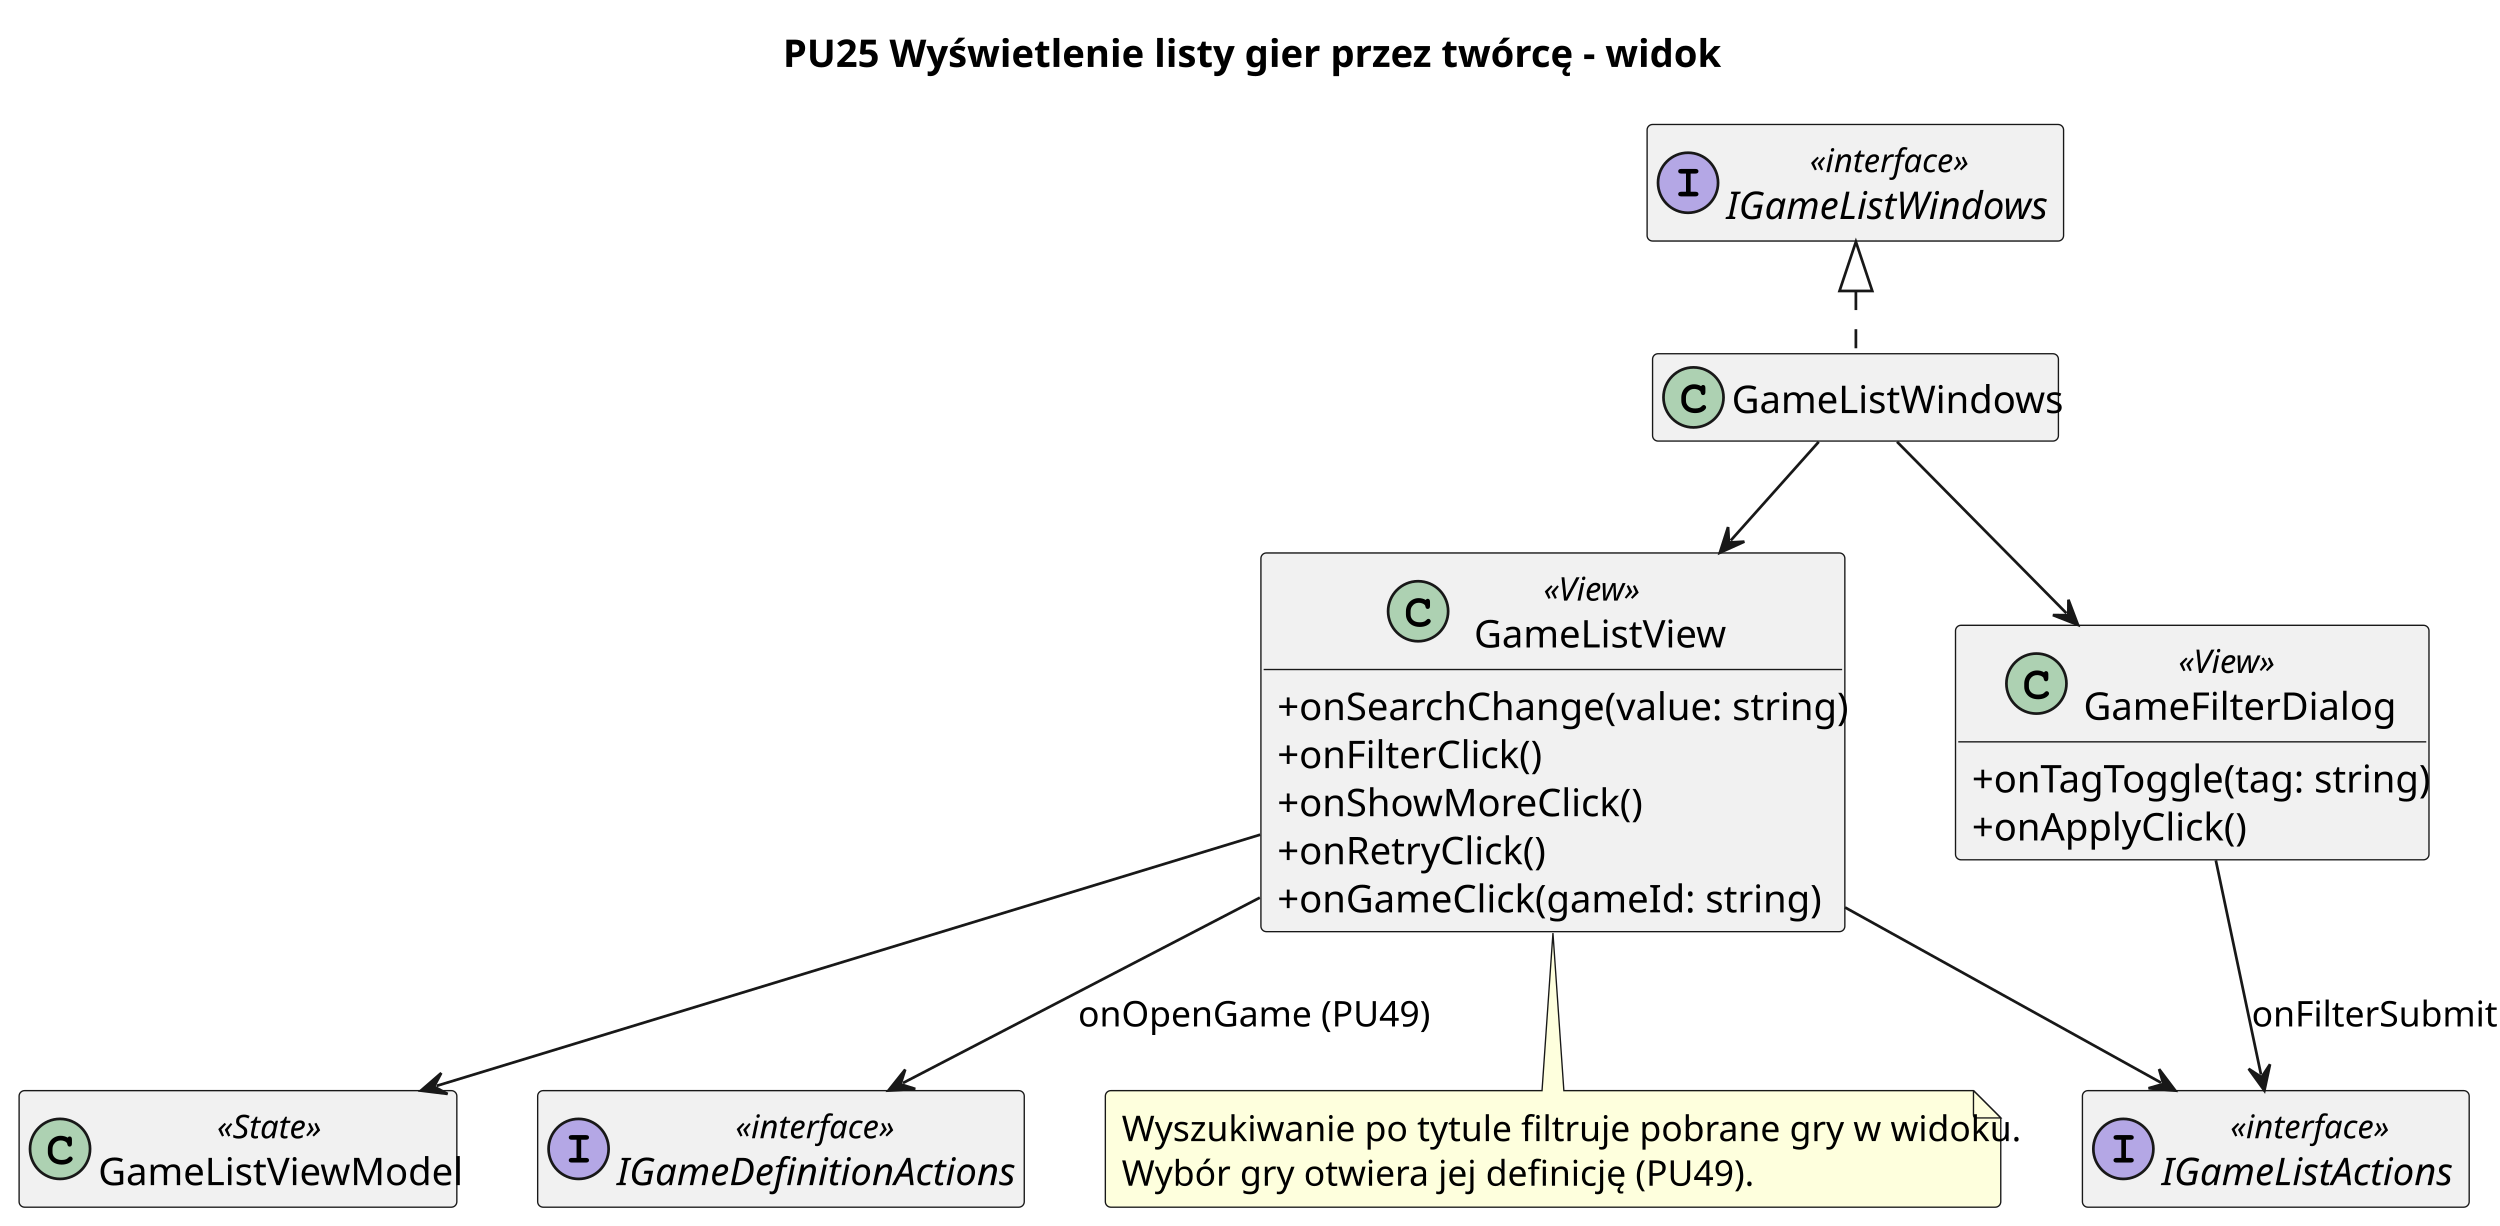
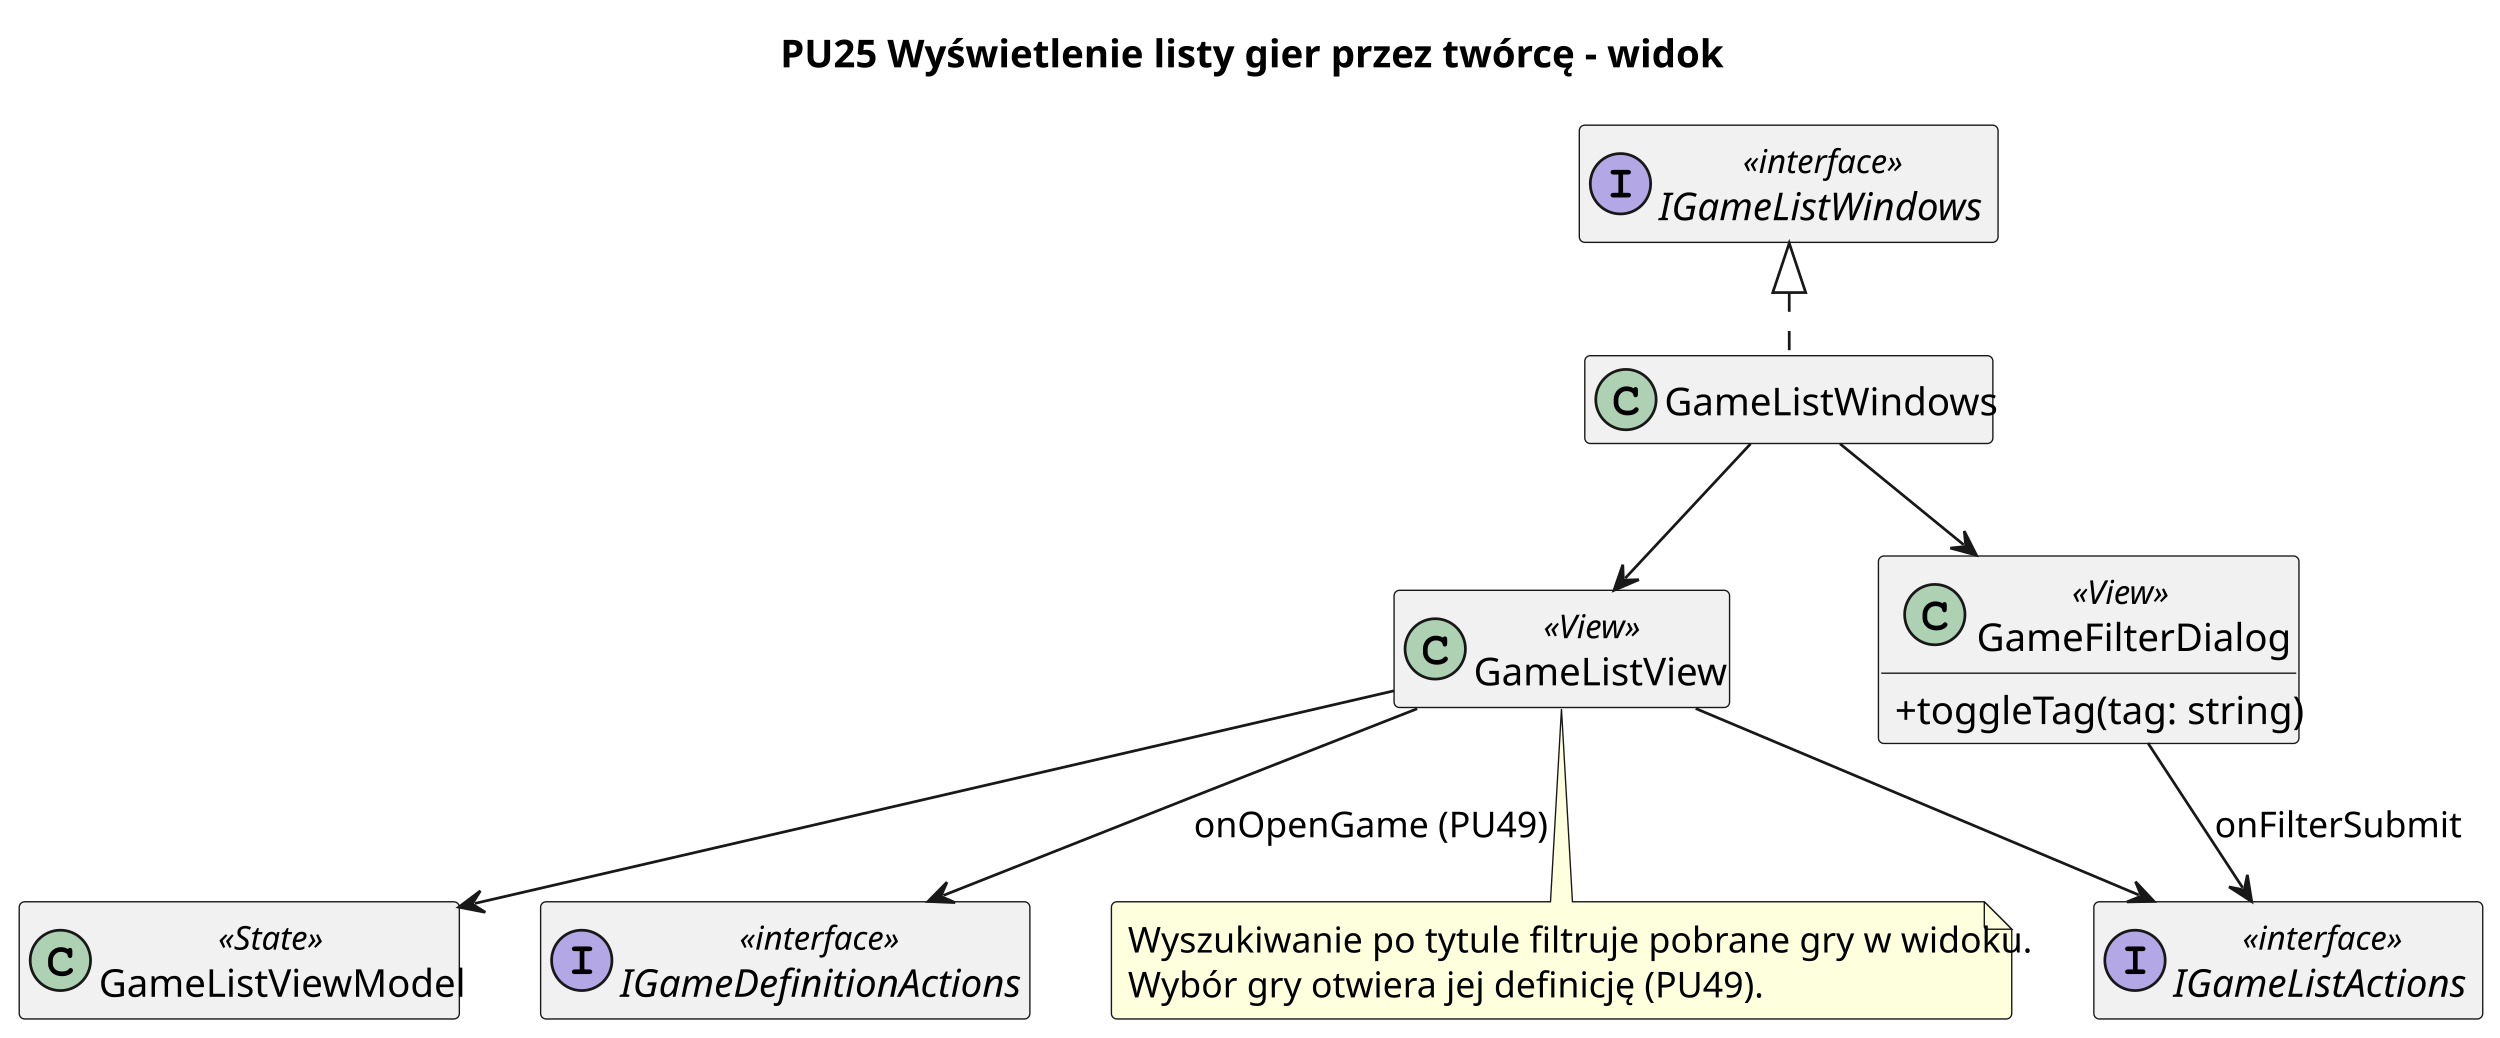
- <svg xmlns="http://www.w3.org/2000/svg" contentStyleType="text/css" data-diagram-type="CLASS" height="449px" preserveAspectRatio="none" style="width:916px;height:449px;background:#FFFFFF;" version="1.1" viewBox="0 0 916 449" width="916px" zoomAndPan="magnify">
+ <svg xmlns="http://www.w3.org/2000/svg" contentStyleType="text/css" data-diagram-type="CLASS" height="378px" preserveAspectRatio="none" style="width:911px;height:378px;background:#FFFFFF;" version="1.1" viewBox="0 0 911 378" width="911px" zoomAndPan="magnify">
  <defs />
  <g>
    <g class="title" data-source-line="13">
-       <text fill="#000000" font-family="sans-serif" font-size="14" font-weight="bold" lengthAdjust="spacing" textLength="329.096" x="286.856" y="24.533">PU25 Wyświetlenie listy gier przez twórcę - widok</text>
+       <text fill="#000000" font-family="sans-serif" font-size="14" font-weight="bold" lengthAdjust="spacing" textLength="329.096" x="284.307" y="24.533">PU25 Wyświetlenie listy gier przez twórcę - widok</text>
    </g>
    <g class="entity" data-qualified-name="GameListView" data-source-line="15" id="ent0002">
-       <rect fill="#F1F1F1" height="138.75" rx="2" ry="2" style="stroke:#181818;stroke-width:0.5;" width="213.954" x="462" y="202.609" />
-       <ellipse cx="519.6" cy="223.961" fill="#ADD1B2" rx="11" ry="11" style="stroke:#181818;stroke-width:1;" />
-       <path d="M522.365,219.836 Q522.521,219.617 522.709,219.508 Q522.896,219.398 523.115,219.398 Q523.49,219.398 523.725,219.664 Q523.959,219.914 523.959,220.523 L523.959,221.977 Q523.959,222.586 523.725,222.852 Q523.49,223.117 523.115,223.117 Q522.771,223.117 522.568,222.914 Q522.365,222.727 522.256,222.211 Q522.209,221.852 522.021,221.664 Q521.693,221.289 521.084,221.07 Q520.475,220.852 519.85,220.852 Q519.084,220.852 518.443,221.18 Q517.818,221.508 517.318,222.258 Q516.834,223.008 516.834,224.039 L516.834,225.133 Q516.834,226.367 517.725,227.195 Q518.615,228.008 520.209,228.008 Q521.146,228.008 521.803,227.758 Q522.193,227.602 522.615,227.164 Q522.881,226.898 523.021,226.82 Q523.178,226.742 523.381,226.742 Q523.709,226.742 523.959,227.008 Q524.225,227.258 524.225,227.602 Q524.225,227.945 523.881,228.352 Q523.381,228.93 522.584,229.258 Q521.506,229.711 520.209,229.711 Q518.693,229.711 517.49,229.086 Q516.506,228.586 515.818,227.523 Q515.131,226.445 515.131,225.164 L515.131,224.008 Q515.131,222.68 515.74,221.539 Q516.365,220.383 517.459,219.773 Q518.553,219.148 519.787,219.148 Q520.521,219.148 521.162,219.32 Q521.818,219.477 522.365,219.836 Z " fill="#000000" />
-       <text fill="#000000" font-family="sans-serif" font-size="12" font-style="italic" lengthAdjust="spacing" textLength="39.357" x="565.548" y="220.066">«View»</text>
-       <text fill="#000000" font-family="sans-serif" font-size="14" lengthAdjust="spacing" textLength="90.255" x="540.1" y="237.236">GameListView</text>
-       <line style="stroke:#181818;stroke-width:0.5;" x1="463" x2="674.954" y1="245.312" y2="245.312" />
-       <text fill="#000000" font-family="sans-serif" font-size="14" lengthAdjust="spacing" textLength="201.954" x="468" y="263.846">+onSearchChange(value: string)</text>
-       <text fill="#000000" font-family="sans-serif" font-size="14" lengthAdjust="spacing" textLength="94.514" x="468" y="281.455">+onFilterClick()</text>
-       <text fill="#000000" font-family="sans-serif" font-size="14" lengthAdjust="spacing" textLength="130.32" x="468" y="299.065">+onShowMoreClick()</text>
-       <text fill="#000000" font-family="sans-serif" font-size="14" lengthAdjust="spacing" textLength="96.852" x="468" y="316.674">+onRetryClick()</text>
-       <text fill="#000000" font-family="sans-serif" font-size="14" lengthAdjust="spacing" textLength="190.237" x="468" y="334.283">+onGameClick(gameId: string)</text>
+       <rect fill="#F1F1F1" height="42.703" rx="2" ry="2" style="stroke:#181818;stroke-width:0.5;" width="122.255" x="508" y="215.109" />
+       <ellipse cx="523" cy="236.461" fill="#ADD1B2" rx="11" ry="11" style="stroke:#181818;stroke-width:1;" />
+       <path d="M525.766,232.336 Q525.922,232.117 526.109,232.008 Q526.297,231.898 526.516,231.898 Q526.891,231.898 527.125,232.164 Q527.359,232.414 527.359,233.023 L527.359,234.477 Q527.359,235.086 527.125,235.352 Q526.891,235.617 526.516,235.617 Q526.172,235.617 525.969,235.414 Q525.766,235.227 525.656,234.711 Q525.609,234.352 525.422,234.164 Q525.094,233.789 524.484,233.57 Q523.875,233.352 523.25,233.352 Q522.484,233.352 521.844,233.68 Q521.219,234.008 520.719,234.758 Q520.234,235.508 520.234,236.539 L520.234,237.633 Q520.234,238.867 521.125,239.695 Q522.016,240.508 523.609,240.508 Q524.547,240.508 525.203,240.258 Q525.594,240.102 526.016,239.664 Q526.281,239.398 526.422,239.32 Q526.578,239.242 526.781,239.242 Q527.109,239.242 527.359,239.508 Q527.625,239.758 527.625,240.102 Q527.625,240.445 527.281,240.852 Q526.781,241.43 525.984,241.758 Q524.906,242.211 523.609,242.211 Q522.094,242.211 520.891,241.586 Q519.906,241.086 519.219,240.023 Q518.531,238.945 518.531,237.664 L518.531,236.508 Q518.531,235.18 519.141,234.039 Q519.766,232.883 520.859,232.273 Q521.953,231.648 523.188,231.648 Q523.922,231.648 524.562,231.82 Q525.219,231.977 525.766,232.336 Z " fill="#000000" />
+       <text fill="#000000" font-family="sans-serif" font-size="12" font-style="italic" lengthAdjust="spacing" textLength="39.357" x="562.449" y="232.566">«View»</text>
+       <text fill="#000000" font-family="sans-serif" font-size="14" lengthAdjust="spacing" textLength="90.255" x="537" y="249.736">GameListView</text>
    </g>
-     <g class="entity" data-qualified-name="GameFilterDialog" data-source-line="23" id="ent0003">
-       <rect fill="#F1F1F1" height="85.922" rx="2" ry="2" style="stroke:#181818;stroke-width:0.5;" width="173.478" x="716.5" y="229.109" />
-       <ellipse cx="746.15" cy="250.461" fill="#ADD1B2" rx="11" ry="11" style="stroke:#181818;stroke-width:1;" />
-       <path d="M748.915,246.336 Q749.072,246.117 749.259,246.008 Q749.447,245.898 749.665,245.898 Q750.04,245.898 750.275,246.164 Q750.509,246.414 750.509,247.023 L750.509,248.477 Q750.509,249.086 750.275,249.352 Q750.04,249.617 749.665,249.617 Q749.322,249.617 749.118,249.414 Q748.915,249.227 748.806,248.711 Q748.759,248.352 748.572,248.164 Q748.243,247.789 747.634,247.57 Q747.025,247.352 746.4,247.352 Q745.634,247.352 744.993,247.68 Q744.368,248.008 743.868,248.758 Q743.384,249.508 743.384,250.539 L743.384,251.633 Q743.384,252.867 744.275,253.695 Q745.165,254.508 746.759,254.508 Q747.697,254.508 748.353,254.258 Q748.743,254.102 749.165,253.664 Q749.431,253.398 749.572,253.32 Q749.728,253.242 749.931,253.242 Q750.259,253.242 750.509,253.508 Q750.775,253.758 750.775,254.102 Q750.775,254.445 750.431,254.852 Q749.931,255.43 749.134,255.758 Q748.056,256.211 746.759,256.211 Q745.243,256.211 744.04,255.586 Q743.056,255.086 742.368,254.023 Q741.681,252.945 741.681,251.664 L741.681,250.508 Q741.681,249.18 742.29,248.039 Q742.915,246.883 744.009,246.273 Q745.103,245.648 746.337,245.648 Q747.072,245.648 747.712,245.82 Q748.368,245.977 748.915,246.336 Z " fill="#000000" />
-       <text fill="#000000" font-family="sans-serif" font-size="12" font-style="italic" lengthAdjust="spacing" textLength="39.357" x="798.188" y="246.566">«View»</text>
-       <text fill="#000000" font-family="sans-serif" font-size="14" lengthAdjust="spacing" textLength="108.924" x="763.405" y="263.736">GameFilterDialog</text>
-       <line style="stroke:#181818;stroke-width:0.5;" x1="717.5" x2="888.979" y1="271.812" y2="271.812" />
-       <text fill="#000000" font-family="sans-serif" font-size="14" lengthAdjust="spacing" textLength="161.478" x="722.5" y="290.346">+onTagToggle(tag: string)</text>
-       <text fill="#000000" font-family="sans-serif" font-size="14" lengthAdjust="spacing" textLength="98.424" x="722.5" y="307.955">+onApplyClick()</text>
+     <g class="entity" data-qualified-name="GameFilterDialog" data-source-line="17" id="ent0003">
+       <rect fill="#F1F1F1" height="68.312" rx="2" ry="2" style="stroke:#181818;stroke-width:0.5;" width="153.244" x="684.5" y="202.609" />
+       <ellipse cx="705.044" cy="223.961" fill="#ADD1B2" rx="11" ry="11" style="stroke:#181818;stroke-width:1;" />
+       <path d="M707.81,219.836 Q707.966,219.617 708.154,219.508 Q708.341,219.398 708.56,219.398 Q708.935,219.398 709.169,219.664 Q709.404,219.914 709.404,220.523 L709.404,221.977 Q709.404,222.586 709.169,222.852 Q708.935,223.117 708.56,223.117 Q708.216,223.117 708.013,222.914 Q707.81,222.727 707.7,222.211 Q707.654,221.852 707.466,221.664 Q707.138,221.289 706.529,221.07 Q705.919,220.852 705.294,220.852 Q704.529,220.852 703.888,221.18 Q703.263,221.508 702.763,222.258 Q702.279,223.008 702.279,224.039 L702.279,225.133 Q702.279,226.367 703.169,227.195 Q704.06,228.008 705.654,228.008 Q706.591,228.008 707.247,227.758 Q707.638,227.602 708.06,227.164 Q708.325,226.898 708.466,226.82 Q708.622,226.742 708.825,226.742 Q709.154,226.742 709.404,227.008 Q709.669,227.258 709.669,227.602 Q709.669,227.945 709.325,228.352 Q708.825,228.93 708.029,229.258 Q706.95,229.711 705.654,229.711 Q704.138,229.711 702.935,229.086 Q701.95,228.586 701.263,227.523 Q700.575,226.445 700.575,225.164 L700.575,224.008 Q700.575,222.68 701.185,221.539 Q701.81,220.383 702.904,219.773 Q703.997,219.148 705.232,219.148 Q705.966,219.148 706.607,219.32 Q707.263,219.477 707.81,219.836 Z " fill="#000000" />
+       <text fill="#000000" font-family="sans-serif" font-size="12" font-style="italic" lengthAdjust="spacing" textLength="39.357" x="755.059" y="220.066">«View»</text>
+       <text fill="#000000" font-family="sans-serif" font-size="14" lengthAdjust="spacing" textLength="108.924" x="720.276" y="237.236">GameFilterDialog</text>
+       <line style="stroke:#181818;stroke-width:0.5;" x1="685.5" x2="836.744" y1="245.312" y2="245.312" />
+       <text fill="#000000" font-family="sans-serif" font-size="14" lengthAdjust="spacing" textLength="141.244" x="690.5" y="263.846">+toggleTag(tag: string)</text>
    </g>
-     <g class="entity" data-qualified-name="GameListWindows" data-source-line="28" id="ent0004">
-       <rect fill="#F1F1F1" height="32" rx="2" ry="2" style="stroke:#181818;stroke-width:0.5;" width="148.703" x="605.5" y="129.609" />
-       <ellipse cx="620.5" cy="145.609" fill="#ADD1B2" rx="11" ry="11" style="stroke:#181818;stroke-width:1;" />
-       <path d="M623.266,141.484 Q623.422,141.266 623.609,141.156 Q623.797,141.047 624.016,141.047 Q624.391,141.047 624.625,141.312 Q624.859,141.562 624.859,142.172 L624.859,143.625 Q624.859,144.234 624.625,144.5 Q624.391,144.766 624.016,144.766 Q623.672,144.766 623.469,144.562 Q623.266,144.375 623.156,143.859 Q623.109,143.5 622.922,143.312 Q622.594,142.938 621.984,142.719 Q621.375,142.5 620.75,142.5 Q619.984,142.5 619.344,142.828 Q618.719,143.156 618.219,143.906 Q617.734,144.656 617.734,145.688 L617.734,146.781 Q617.734,148.016 618.625,148.844 Q619.516,149.656 621.109,149.656 Q622.047,149.656 622.703,149.406 Q623.094,149.25 623.516,148.812 Q623.781,148.547 623.922,148.469 Q624.078,148.391 624.281,148.391 Q624.609,148.391 624.859,148.656 Q625.125,148.906 625.125,149.25 Q625.125,149.594 624.781,150 Q624.281,150.578 623.484,150.906 Q622.406,151.359 621.109,151.359 Q619.594,151.359 618.391,150.734 Q617.406,150.234 616.719,149.172 Q616.031,148.094 616.031,146.812 L616.031,145.656 Q616.031,144.328 616.641,143.188 Q617.266,142.031 618.359,141.422 Q619.453,140.797 620.688,140.797 Q621.422,140.797 622.062,140.969 Q622.719,141.125 623.266,141.484 Z " fill="#000000" />
-       <text fill="#000000" font-family="sans-serif" font-size="14" lengthAdjust="spacing" textLength="116.703" x="634.5" y="151.338">GameListWindows</text>
+     <g class="entity" data-qualified-name="GameListWindows" data-source-line="21" id="ent0004">
+       <rect fill="#F1F1F1" height="32" rx="2" ry="2" style="stroke:#181818;stroke-width:0.5;" width="148.703" x="577.5" y="129.609" />
+       <ellipse cx="592.5" cy="145.609" fill="#ADD1B2" rx="11" ry="11" style="stroke:#181818;stroke-width:1;" />
+       <path d="M595.266,141.484 Q595.422,141.266 595.609,141.156 Q595.797,141.047 596.016,141.047 Q596.391,141.047 596.625,141.312 Q596.859,141.562 596.859,142.172 L596.859,143.625 Q596.859,144.234 596.625,144.5 Q596.391,144.766 596.016,144.766 Q595.672,144.766 595.469,144.562 Q595.266,144.375 595.156,143.859 Q595.109,143.5 594.922,143.312 Q594.594,142.938 593.984,142.719 Q593.375,142.5 592.75,142.5 Q591.984,142.5 591.344,142.828 Q590.719,143.156 590.219,143.906 Q589.734,144.656 589.734,145.688 L589.734,146.781 Q589.734,148.016 590.625,148.844 Q591.516,149.656 593.109,149.656 Q594.047,149.656 594.703,149.406 Q595.094,149.25 595.516,148.812 Q595.781,148.547 595.922,148.469 Q596.078,148.391 596.281,148.391 Q596.609,148.391 596.859,148.656 Q597.125,148.906 597.125,149.25 Q597.125,149.594 596.781,150 Q596.281,150.578 595.484,150.906 Q594.406,151.359 593.109,151.359 Q591.594,151.359 590.391,150.734 Q589.406,150.234 588.719,149.172 Q588.031,148.094 588.031,146.812 L588.031,145.656 Q588.031,144.328 588.641,143.188 Q589.266,142.031 590.359,141.422 Q591.453,140.797 592.688,140.797 Q593.422,140.797 594.062,140.969 Q594.719,141.125 595.266,141.484 Z " fill="#000000" />
+       <text fill="#000000" font-family="sans-serif" font-size="14" lengthAdjust="spacing" textLength="116.703" x="606.5" y="151.338">GameListWindows</text>
    </g>
-     <g class="entity" data-qualified-name="IGameListWindows" data-source-line="29" id="ent0005">
-       <rect fill="#F1F1F1" height="42.703" rx="2" ry="2" style="stroke:#181818;stroke-width:0.5;" width="152.593" x="603.5" y="45.609" />
-       <ellipse cx="618.5" cy="66.961" fill="#B4A7E5" rx="11" ry="11" style="stroke:#181818;stroke-width:1;" />
-       <path d="M619.453,63.602 L619.453,70.258 L621.172,70.258 Q621.781,70.258 622.047,70.492 Q622.312,70.727 622.312,71.117 Q622.312,71.492 622.047,71.727 Q621.781,71.961 621.172,71.961 L616.031,71.961 Q615.422,71.961 615.156,71.727 Q614.891,71.492 614.891,71.102 Q614.891,70.727 615.156,70.492 Q615.422,70.258 616.031,70.258 L617.75,70.258 L617.75,63.602 L616.031,63.602 Q615.422,63.602 615.156,63.367 Q614.891,63.133 614.891,62.742 Q614.891,62.367 615.156,62.133 Q615.422,61.898 616.031,61.898 L621.172,61.898 Q621.781,61.898 622.047,62.133 Q622.312,62.367 622.312,62.742 Q622.312,63.133 622.047,63.367 Q621.781,63.602 621.172,63.602 L619.453,63.602 Z " fill="#000000" />
-       <text fill="#000000" font-family="sans-serif" font-size="12" font-style="italic" lengthAdjust="spacing" textLength="59.373" x="663.11" y="63.066">«interface»</text>
-       <text fill="#000000" font-family="sans-serif" font-size="14" font-style="italic" lengthAdjust="spacing" textLength="120.593" x="632.5" y="80.236">IGameListWindows</text>
+     <g class="entity" data-qualified-name="IGameListWindows" data-source-line="22" id="ent0005">
+       <rect fill="#F1F1F1" height="42.703" rx="2" ry="2" style="stroke:#181818;stroke-width:0.5;" width="152.593" x="575.5" y="45.609" />
+       <ellipse cx="590.5" cy="66.961" fill="#B4A7E5" rx="11" ry="11" style="stroke:#181818;stroke-width:1;" />
+       <path d="M591.453,63.602 L591.453,70.258 L593.172,70.258 Q593.781,70.258 594.047,70.492 Q594.312,70.727 594.312,71.117 Q594.312,71.492 594.047,71.727 Q593.781,71.961 593.172,71.961 L588.031,71.961 Q587.422,71.961 587.156,71.727 Q586.891,71.492 586.891,71.102 Q586.891,70.727 587.156,70.492 Q587.422,70.258 588.031,70.258 L589.75,70.258 L589.75,63.602 L588.031,63.602 Q587.422,63.602 587.156,63.367 Q586.891,63.133 586.891,62.742 Q586.891,62.367 587.156,62.133 Q587.422,61.898 588.031,61.898 L593.172,61.898 Q593.781,61.898 594.047,62.133 Q594.312,62.367 594.312,62.742 Q594.312,63.133 594.047,63.367 Q593.781,63.602 593.172,63.602 L591.453,63.602 Z " fill="#000000" />
+       <text fill="#000000" font-family="sans-serif" font-size="12" font-style="italic" lengthAdjust="spacing" textLength="59.373" x="635.11" y="63.066">«interface»</text>
+       <text fill="#000000" font-family="sans-serif" font-size="14" font-style="italic" lengthAdjust="spacing" textLength="120.593" x="604.5" y="80.236">IGameListWindows</text>
    </g>
-     <g class="entity" data-qualified-name="IGameListActions" data-source-line="30" id="ent0006">
-       <rect fill="#F1F1F1" height="42.703" rx="2" ry="2" style="stroke:#181818;stroke-width:0.5;" width="141.71" x="763" y="399.609" />
-       <ellipse cx="778" cy="420.961" fill="#B4A7E5" rx="11" ry="11" style="stroke:#181818;stroke-width:1;" />
-       <path d="M778.953,417.602 L778.953,424.258 L780.672,424.258 Q781.281,424.258 781.547,424.492 Q781.812,424.727 781.812,425.117 Q781.812,425.492 781.547,425.727 Q781.281,425.961 780.672,425.961 L775.531,425.961 Q774.922,425.961 774.656,425.727 Q774.391,425.492 774.391,425.102 Q774.391,424.727 774.656,424.492 Q774.922,424.258 775.531,424.258 L777.25,424.258 L777.25,417.602 L775.531,417.602 Q774.922,417.602 774.656,417.367 Q774.391,417.133 774.391,416.742 Q774.391,416.367 774.656,416.133 Q774.922,415.898 775.531,415.898 L780.672,415.898 Q781.281,415.898 781.547,416.133 Q781.812,416.367 781.812,416.742 Q781.812,417.133 781.547,417.367 Q781.281,417.602 780.672,417.602 L778.953,417.602 Z " fill="#000000" />
-       <text fill="#000000" font-family="sans-serif" font-size="12" font-style="italic" lengthAdjust="spacing" textLength="59.373" x="817.168" y="417.066">«interface»</text>
-       <text fill="#000000" font-family="sans-serif" font-size="14" font-style="italic" lengthAdjust="spacing" textLength="109.71" x="792" y="434.236">IGameListActions</text>
+     <g class="entity" data-qualified-name="IGameListActions" data-source-line="23" id="ent0006">
+       <rect fill="#F1F1F1" height="42.703" rx="2" ry="2" style="stroke:#181818;stroke-width:0.5;" width="141.71" x="763" y="328.609" />
+       <ellipse cx="778" cy="349.961" fill="#B4A7E5" rx="11" ry="11" style="stroke:#181818;stroke-width:1;" />
+       <path d="M778.953,346.602 L778.953,353.258 L780.672,353.258 Q781.281,353.258 781.547,353.492 Q781.812,353.727 781.812,354.117 Q781.812,354.492 781.547,354.727 Q781.281,354.961 780.672,354.961 L775.531,354.961 Q774.922,354.961 774.656,354.727 Q774.391,354.492 774.391,354.102 Q774.391,353.727 774.656,353.492 Q774.922,353.258 775.531,353.258 L777.25,353.258 L777.25,346.602 L775.531,346.602 Q774.922,346.602 774.656,346.367 Q774.391,346.133 774.391,345.742 Q774.391,345.367 774.656,345.133 Q774.922,344.898 775.531,344.898 L780.672,344.898 Q781.281,344.898 781.547,345.133 Q781.812,345.367 781.812,345.742 Q781.812,346.133 781.547,346.367 Q781.281,346.602 780.672,346.602 L778.953,346.602 Z " fill="#000000" />
+       <text fill="#000000" font-family="sans-serif" font-size="12" font-style="italic" lengthAdjust="spacing" textLength="59.373" x="817.168" y="346.066">«interface»</text>
+       <text fill="#000000" font-family="sans-serif" font-size="14" font-style="italic" lengthAdjust="spacing" textLength="109.71" x="792" y="363.236">IGameListActions</text>
    </g>
-     <g class="entity" data-qualified-name="GameListViewModel" data-source-line="31" id="ent0007">
-       <rect fill="#F1F1F1" height="42.703" rx="2" ry="2" style="stroke:#181818;stroke-width:0.5;" width="160.386" x="7" y="399.609" />
-       <ellipse cx="22" cy="420.961" fill="#ADD1B2" rx="11" ry="11" style="stroke:#181818;stroke-width:1;" />
-       <path d="M24.766,416.836 Q24.922,416.617 25.109,416.508 Q25.297,416.398 25.516,416.398 Q25.891,416.398 26.125,416.664 Q26.359,416.914 26.359,417.523 L26.359,418.977 Q26.359,419.586 26.125,419.852 Q25.891,420.117 25.516,420.117 Q25.172,420.117 24.969,419.914 Q24.766,419.727 24.656,419.211 Q24.609,418.852 24.422,418.664 Q24.094,418.289 23.484,418.07 Q22.875,417.852 22.25,417.852 Q21.484,417.852 20.844,418.18 Q20.219,418.508 19.719,419.258 Q19.234,420.008 19.234,421.039 L19.234,422.133 Q19.234,423.367 20.125,424.195 Q21.016,425.008 22.609,425.008 Q23.547,425.008 24.203,424.758 Q24.594,424.602 25.016,424.164 Q25.281,423.898 25.422,423.82 Q25.578,423.742 25.781,423.742 Q26.109,423.742 26.359,424.008 Q26.625,424.258 26.625,424.602 Q26.625,424.945 26.281,425.352 Q25.781,425.93 24.984,426.258 Q23.906,426.711 22.609,426.711 Q21.094,426.711 19.891,426.086 Q18.906,425.586 18.219,424.523 Q17.531,423.445 17.531,422.164 L17.531,421.008 Q17.531,419.68 18.141,418.539 Q18.766,417.383 19.859,416.773 Q20.953,416.148 22.188,416.148 Q22.922,416.148 23.562,416.32 Q24.219,416.477 24.766,416.836 Z " fill="#000000" />
-       <text fill="#000000" font-family="sans-serif" font-size="12" font-style="italic" lengthAdjust="spacing" textLength="41.367" x="79.509" y="417.066">«State»</text>
-       <text fill="#000000" font-family="sans-serif" font-size="14" lengthAdjust="spacing" textLength="128.386" x="36" y="434.236">GameListViewModel</text>
+     <g class="entity" data-qualified-name="GameListViewModel" data-source-line="24" id="ent0007">
+       <rect fill="#F1F1F1" height="42.703" rx="2" ry="2" style="stroke:#181818;stroke-width:0.5;" width="160.386" x="7" y="328.609" />
+       <ellipse cx="22" cy="349.961" fill="#ADD1B2" rx="11" ry="11" style="stroke:#181818;stroke-width:1;" />
+       <path d="M24.766,345.836 Q24.922,345.617 25.109,345.508 Q25.297,345.398 25.516,345.398 Q25.891,345.398 26.125,345.664 Q26.359,345.914 26.359,346.523 L26.359,347.977 Q26.359,348.586 26.125,348.852 Q25.891,349.117 25.516,349.117 Q25.172,349.117 24.969,348.914 Q24.766,348.727 24.656,348.211 Q24.609,347.852 24.422,347.664 Q24.094,347.289 23.484,347.07 Q22.875,346.852 22.25,346.852 Q21.484,346.852 20.844,347.18 Q20.219,347.508 19.719,348.258 Q19.234,349.008 19.234,350.039 L19.234,351.133 Q19.234,352.367 20.125,353.195 Q21.016,354.008 22.609,354.008 Q23.547,354.008 24.203,353.758 Q24.594,353.602 25.016,353.164 Q25.281,352.898 25.422,352.82 Q25.578,352.742 25.781,352.742 Q26.109,352.742 26.359,353.008 Q26.625,353.258 26.625,353.602 Q26.625,353.945 26.281,354.352 Q25.781,354.93 24.984,355.258 Q23.906,355.711 22.609,355.711 Q21.094,355.711 19.891,355.086 Q18.906,354.586 18.219,353.523 Q17.531,352.445 17.531,351.164 L17.531,350.008 Q17.531,348.68 18.141,347.539 Q18.766,346.383 19.859,345.773 Q20.953,345.148 22.188,345.148 Q22.922,345.148 23.562,345.32 Q24.219,345.477 24.766,345.836 Z " fill="#000000" />
+       <text fill="#000000" font-family="sans-serif" font-size="12" font-style="italic" lengthAdjust="spacing" textLength="41.367" x="79.509" y="346.066">«State»</text>
+       <text fill="#000000" font-family="sans-serif" font-size="14" lengthAdjust="spacing" textLength="128.386" x="36" y="363.236">GameListViewModel</text>
    </g>
-     <g class="entity" data-qualified-name="IGameDefinitionActions" data-source-line="32" id="ent0008">
-       <rect fill="#F1F1F1" height="42.703" rx="2" ry="2" style="stroke:#181818;stroke-width:0.5;" width="178.289" x="197" y="399.609" />
-       <ellipse cx="212" cy="420.961" fill="#B4A7E5" rx="11" ry="11" style="stroke:#181818;stroke-width:1;" />
-       <path d="M212.953,417.602 L212.953,424.258 L214.672,424.258 Q215.281,424.258 215.547,424.492 Q215.812,424.727 215.812,425.117 Q215.812,425.492 215.547,425.727 Q215.281,425.961 214.672,425.961 L209.531,425.961 Q208.922,425.961 208.656,425.727 Q208.391,425.492 208.391,425.102 Q208.391,424.727 208.656,424.492 Q208.922,424.258 209.531,424.258 L211.25,424.258 L211.25,417.602 L209.531,417.602 Q208.922,417.602 208.656,417.367 Q208.391,417.133 208.391,416.742 Q208.391,416.367 208.656,416.133 Q208.922,415.898 209.531,415.898 L214.672,415.898 Q215.281,415.898 215.547,416.133 Q215.812,416.367 215.812,416.742 Q215.812,417.133 215.547,417.367 Q215.281,417.602 214.672,417.602 L212.953,417.602 Z " fill="#000000" />
-       <text fill="#000000" font-family="sans-serif" font-size="12" font-style="italic" lengthAdjust="spacing" textLength="59.373" x="269.458" y="417.066">«interface»</text>
-       <text fill="#000000" font-family="sans-serif" font-size="14" font-style="italic" lengthAdjust="spacing" textLength="146.289" x="226" y="434.236">IGameDefinitionActions</text>
+     <g class="entity" data-qualified-name="IGameDefinitionActions" data-source-line="25" id="ent0008">
+       <rect fill="#F1F1F1" height="42.703" rx="2" ry="2" style="stroke:#181818;stroke-width:0.5;" width="178.289" x="197" y="328.609" />
+       <ellipse cx="212" cy="349.961" fill="#B4A7E5" rx="11" ry="11" style="stroke:#181818;stroke-width:1;" />
+       <path d="M212.953,346.602 L212.953,353.258 L214.672,353.258 Q215.281,353.258 215.547,353.492 Q215.812,353.727 215.812,354.117 Q215.812,354.492 215.547,354.727 Q215.281,354.961 214.672,354.961 L209.531,354.961 Q208.922,354.961 208.656,354.727 Q208.391,354.492 208.391,354.102 Q208.391,353.727 208.656,353.492 Q208.922,353.258 209.531,353.258 L211.25,353.258 L211.25,346.602 L209.531,346.602 Q208.922,346.602 208.656,346.367 Q208.391,346.133 208.391,345.742 Q208.391,345.367 208.656,345.133 Q208.922,344.898 209.531,344.898 L214.672,344.898 Q215.281,344.898 215.547,345.133 Q215.812,345.367 215.812,345.742 Q215.812,346.133 215.547,346.367 Q215.281,346.602 214.672,346.602 L212.953,346.602 Z " fill="#000000" />
+       <text fill="#000000" font-family="sans-serif" font-size="12" font-style="italic" lengthAdjust="spacing" textLength="59.373" x="269.458" y="346.066">«interface»</text>
+       <text fill="#000000" font-family="sans-serif" font-size="14" font-style="italic" lengthAdjust="spacing" textLength="146.289" x="226" y="363.236">IGameDefinitionActions</text>
    </g>
-     <g class="entity" data-qualified-name="GMN17" data-source-line="44" id="ent0018">
-       <path d="M405,401.609 L405,440.312 A2,2 0 0 0 407,442.312 L731.081,442.312 A2,2 0 0 0 733.081,440.312 L733.081,409.609 L723.081,399.609 L573,399.609 L569,341.879 L565,399.609 L407,399.609 A2,2 0 0 0 405,401.609" fill="#FEFFDD" style="stroke:#181818;stroke-width:0.5;" />
-       <path d="M723.081,399.609 L723.081,408.609 A1,1 0 0 0 724.081,409.609 L733.081,409.609 L723.081,399.609" fill="#FEFFDD" style="stroke:#181818;stroke-width:0.5;" />
-       <text fill="#000000" font-family="sans-serif" font-size="13" lengthAdjust="spacing" textLength="307.081" x="411" y="418.104">Wyszukiwanie po tytule filtruje pobrane gry w widoku.</text>
-       <text fill="#000000" font-family="sans-serif" font-size="13" lengthAdjust="spacing" textLength="221.076" x="411" y="434.456">Wybór gry otwiera jej definicję (PU49).</text>
+     <g class="entity" data-qualified-name="GMN17" data-source-line="37" id="ent0018">
+       <path d="M405,330.609 L405,369.312 A2,2 0 0 0 407,371.312 L731.081,371.312 A2,2 0 0 0 733.081,369.312 L733.081,338.609 L723.081,328.609 L573,328.609 L569,258.319 L565,328.609 L407,328.609 A2,2 0 0 0 405,330.609" fill="#FEFFDD" style="stroke:#181818;stroke-width:0.5;" />
+       <path d="M723.081,328.609 L723.081,337.609 A1,1 0 0 0 724.081,338.609 L733.081,338.609 L723.081,328.609" fill="#FEFFDD" style="stroke:#181818;stroke-width:0.5;" />
+       <text fill="#000000" font-family="sans-serif" font-size="13" lengthAdjust="spacing" textLength="307.081" x="411" y="347.104">Wyszukiwanie po tytule filtruje pobrane gry w widoku.</text>
+       <text fill="#000000" font-family="sans-serif" font-size="13" lengthAdjust="spacing" textLength="221.076" x="411" y="363.456">Wybór gry otwiera jej definicję (PU49).</text>
    </g>
-     <g class="link" data-entity-1="ent0005" data-entity-2="ent0004" data-link-type="extension" data-source-line="34" id="lnk10">
-       <path codeLine="34" d="M680,106.609 C680,119.359 680,117.479 680,129.149" fill="none" id="IGameListWindows-backto-GameListWindows" style="stroke:#181818;stroke-width:1;stroke-dasharray:7,7;" />
-       <polygon fill="none" points="680,88.609,674,106.609,686,106.609,680,88.609" style="stroke:#181818;stroke-width:1;" />
+     <g class="link" data-entity-1="ent0005" data-entity-2="ent0004" data-link-type="extension" data-source-line="27" id="lnk10">
+       <path codeLine="27" d="M652,106.609 C652,119.359 652,117.479 652,129.149" fill="none" id="IGameListWindows-backto-GameListWindows" style="stroke:#181818;stroke-width:1;stroke-dasharray:7,7;" />
+       <polygon fill="none" points="652,88.609,646,106.609,658,106.609,652,88.609" style="stroke:#181818;stroke-width:1;" />
    </g>
-     <g class="link" data-entity-1="ent0004" data-entity-2="ent0002" data-link-type="dependency" data-source-line="35" id="lnk11">
-       <path codeLine="35" d="M666.39,161.879 C657.01,172.399 647.813,182.711 634.153,198.031" fill="none" id="GameListWindows-to-GameListView" style="stroke:#181818;stroke-width:1;" />
-       <polygon fill="#181818" points="630.16,202.509,639.135,198.454,633.488,198.777,633.164,193.13,630.16,202.509" style="stroke:#181818;stroke-width:1;" />
+     <g class="link" data-entity-1="ent0004" data-entity-2="ent0002" data-link-type="dependency" data-source-line="28" id="lnk11">
+       <path codeLine="28" d="M637.92,161.709 C624.23,176.389 607.421,194.4 592.231,210.7" fill="none" id="GameListWindows-to-GameListView" style="stroke:#181818;stroke-width:1;" />
+       <polygon fill="#181818" points="588.14,215.089,597.202,211.232,591.549,211.431,591.35,205.778,588.14,215.089" style="stroke:#181818;stroke-width:1;" />
    </g>
-     <g class="link" data-entity-1="ent0004" data-entity-2="ent0003" data-link-type="dependency" data-source-line="36" id="lnk12">
-       <path codeLine="36" d="M695.08,161.879 C711.5,178.499 734.262,201.542 757.142,224.692" fill="none" id="GameListWindows-to-GameFilterDialog" style="stroke:#181818;stroke-width:1;" />
-       <polygon fill="#181818" points="761.36,228.959,757.878,219.746,757.845,225.403,752.188,225.37,761.36,228.959" style="stroke:#181818;stroke-width:1;" />
+     <g class="link" data-entity-1="ent0004" data-entity-2="ent0003" data-link-type="dependency" data-source-line="29" id="lnk12">
+       <path codeLine="29" d="M670.49,161.709 C684.1,172.819 698.472,184.555 715.572,198.515" fill="none" id="GameListWindows-to-GameFilterDialog" style="stroke:#181818;stroke-width:1;" />
+       <polygon fill="#181818" points="720.22,202.309,715.778,193.519,716.347,199.147,710.719,199.716,720.22,202.309" style="stroke:#181818;stroke-width:1;" />
    </g>
-     <g class="link" data-entity-1="ent0002" data-entity-2="ent0006" data-link-type="dependency" data-source-line="38" id="lnk13">
-       <path codeLine="38" d="M676.02,332.479 C718.97,356.299 760.383,379.28 791.783,396.69" fill="none" id="GameListView-to-IGameListActions" style="stroke:#181818;stroke-width:1;" />
-       <polygon fill="#181818" points="797.03,399.599,791.099,391.737,792.657,397.175,787.219,398.733,797.03,399.599" style="stroke:#181818;stroke-width:1;" />
+     <g class="link" data-entity-1="ent0002" data-entity-2="ent0006" data-link-type="dependency" data-source-line="31" id="lnk13">
+       <path codeLine="31" d="M617.91,258.189 C665.47,278.199 731.779,306.103 779.389,326.133" fill="none" id="GameListView-to-IGameListActions" style="stroke:#181818;stroke-width:1;" />
+       <polygon fill="#181818" points="784.92,328.459,778.175,321.282,780.311,326.52,775.073,328.656,784.92,328.459" style="stroke:#181818;stroke-width:1;" />
    </g>
-     <g class="link" data-entity-1="ent0002" data-entity-2="ent0007" data-link-type="dependency" data-source-line="39" id="lnk14">
-       <path codeLine="39" d="M461.73,305.829 C367.69,334.509 239.639,373.559 159.969,397.859" fill="none" id="GameListView-to-GameListViewModel" style="stroke:#181818;stroke-width:1;" />
-       <polygon fill="#181818" points="154.23,399.609,164.005,400.81,159.012,398.151,161.672,393.158,154.23,399.609" style="stroke:#181818;stroke-width:1;" />
+     <g class="link" data-entity-1="ent0002" data-entity-2="ent0007" data-link-type="dependency" data-source-line="32" id="lnk14">
+       <path codeLine="32" d="M507.95,251.729 C421.45,271.739 268.906,307.027 173.016,329.207" fill="none" id="GameListView-to-GameListViewModel" style="stroke:#181818;stroke-width:1;" />
+       <polygon fill="#181818" points="167.17,330.559,176.84,332.428,172.041,329.433,175.037,324.634,167.17,330.559" style="stroke:#181818;stroke-width:1;" />
    </g>
-     <g class="link" data-entity-1="ent0003" data-entity-2="ent0006" data-link-type="dependency" data-source-line="40" id="lnk15">
-       <path codeLine="40" d="M811.88,315.229 C817.72,342.889 823.853,371.978 828.433,393.718" fill="none" id="GameFilterDialog-to-IGameListActions" style="stroke:#181818;stroke-width:1;" />
-       <polygon fill="#181818" points="829.67,399.589,831.729,389.958,828.639,394.697,823.901,391.607,829.67,399.589" style="stroke:#181818;stroke-width:1;" />
-       <text fill="#000000" font-family="sans-serif" font-size="13" lengthAdjust="spacing" textLength="83.808" x="825" y="376.104">onFilterSubmit</text>
+     <g class="link" data-entity-1="ent0003" data-entity-2="ent0006" data-link-type="dependency" data-source-line="33" id="lnk15">
+       <path codeLine="33" d="M782.7,270.759 C794.98,289.509 806.656,307.328 817.236,323.508" fill="none" id="GameFilterDialog-to-IGameListActions" style="stroke:#181818;stroke-width:1;" />
+       <polygon fill="#181818" points="820.52,328.529,818.942,318.808,817.784,324.345,812.247,323.186,820.52,328.529" style="stroke:#181818;stroke-width:1;" />
+       <text fill="#000000" font-family="sans-serif" font-size="13" lengthAdjust="spacing" textLength="83.808" x="807" y="305.104">onFilterSubmit</text>
    </g>
-     <g class="link" data-entity-1="ent0002" data-entity-2="ent0008" data-link-type="dependency" data-source-line="41" id="lnk16">
-       <path codeLine="41" d="M461.61,328.889 C413.92,353.669 366.055,378.524 330.844,396.813" fill="none" id="GameListView-to-IGameDefinitionActions" style="stroke:#181818;stroke-width:1;" />
-       <polygon fill="#181818" points="325.52,399.579,335.351,398.98,329.957,397.274,331.663,391.881,325.52,399.579" style="stroke:#181818;stroke-width:1;" />
-       <text fill="#000000" font-family="sans-serif" font-size="13" lengthAdjust="spacing" textLength="126.452" x="395" y="376.104">onOpenGame (PU49)</text>
+     <g class="link" data-entity-1="ent0002" data-entity-2="ent0008" data-link-type="dependency" data-source-line="34" id="lnk16">
+       <path codeLine="34" d="M516.42,258.249 C478.51,273.129 434,290.609 434,290.609 C434,290.609 386.37,309.433 343.76,326.283" fill="none" id="GameListView-to-IGameDefinitionActions" style="stroke:#181818;stroke-width:1;" />
+       <polygon fill="#181818" points="338.18,328.489,348.02,328.899,342.83,326.651,345.078,321.46,338.18,328.489" style="stroke:#181818;stroke-width:1;" />
+       <text fill="#000000" font-family="sans-serif" font-size="13" lengthAdjust="spacing" textLength="126.452" x="435" y="305.104">onOpenGame (PU49)</text>
    </g>
  </g>
</svg>
